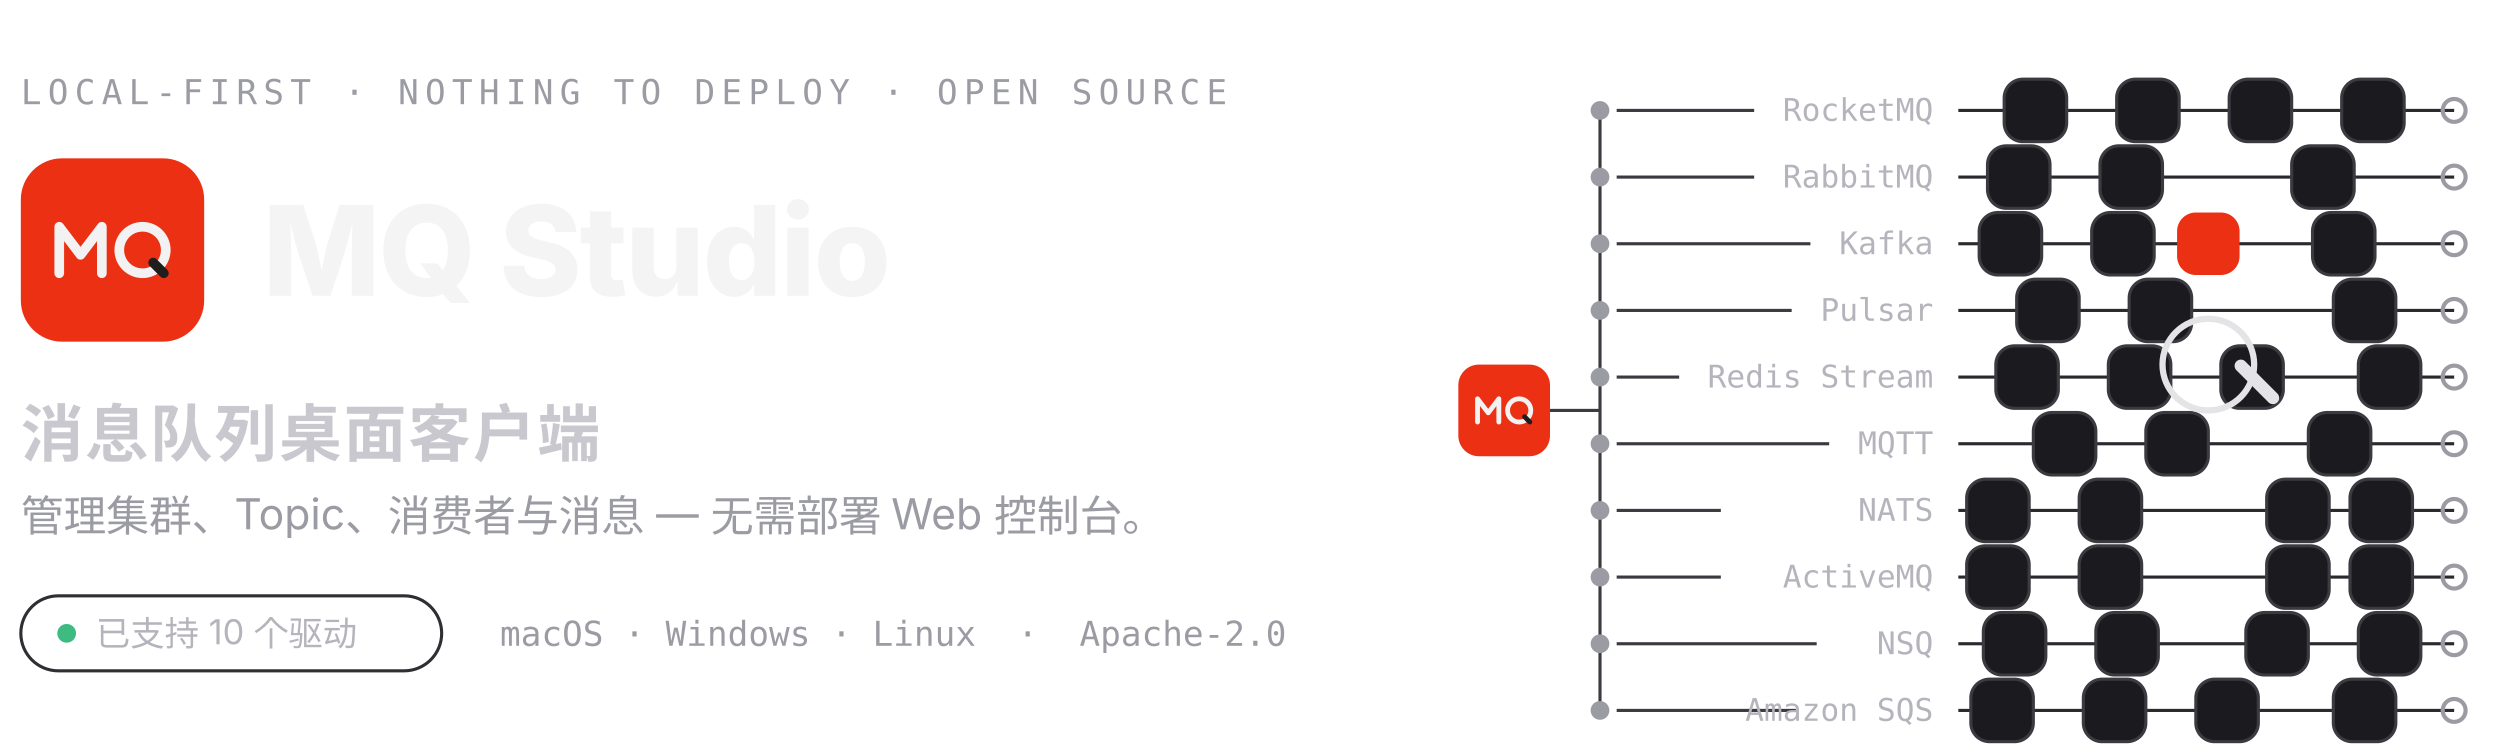
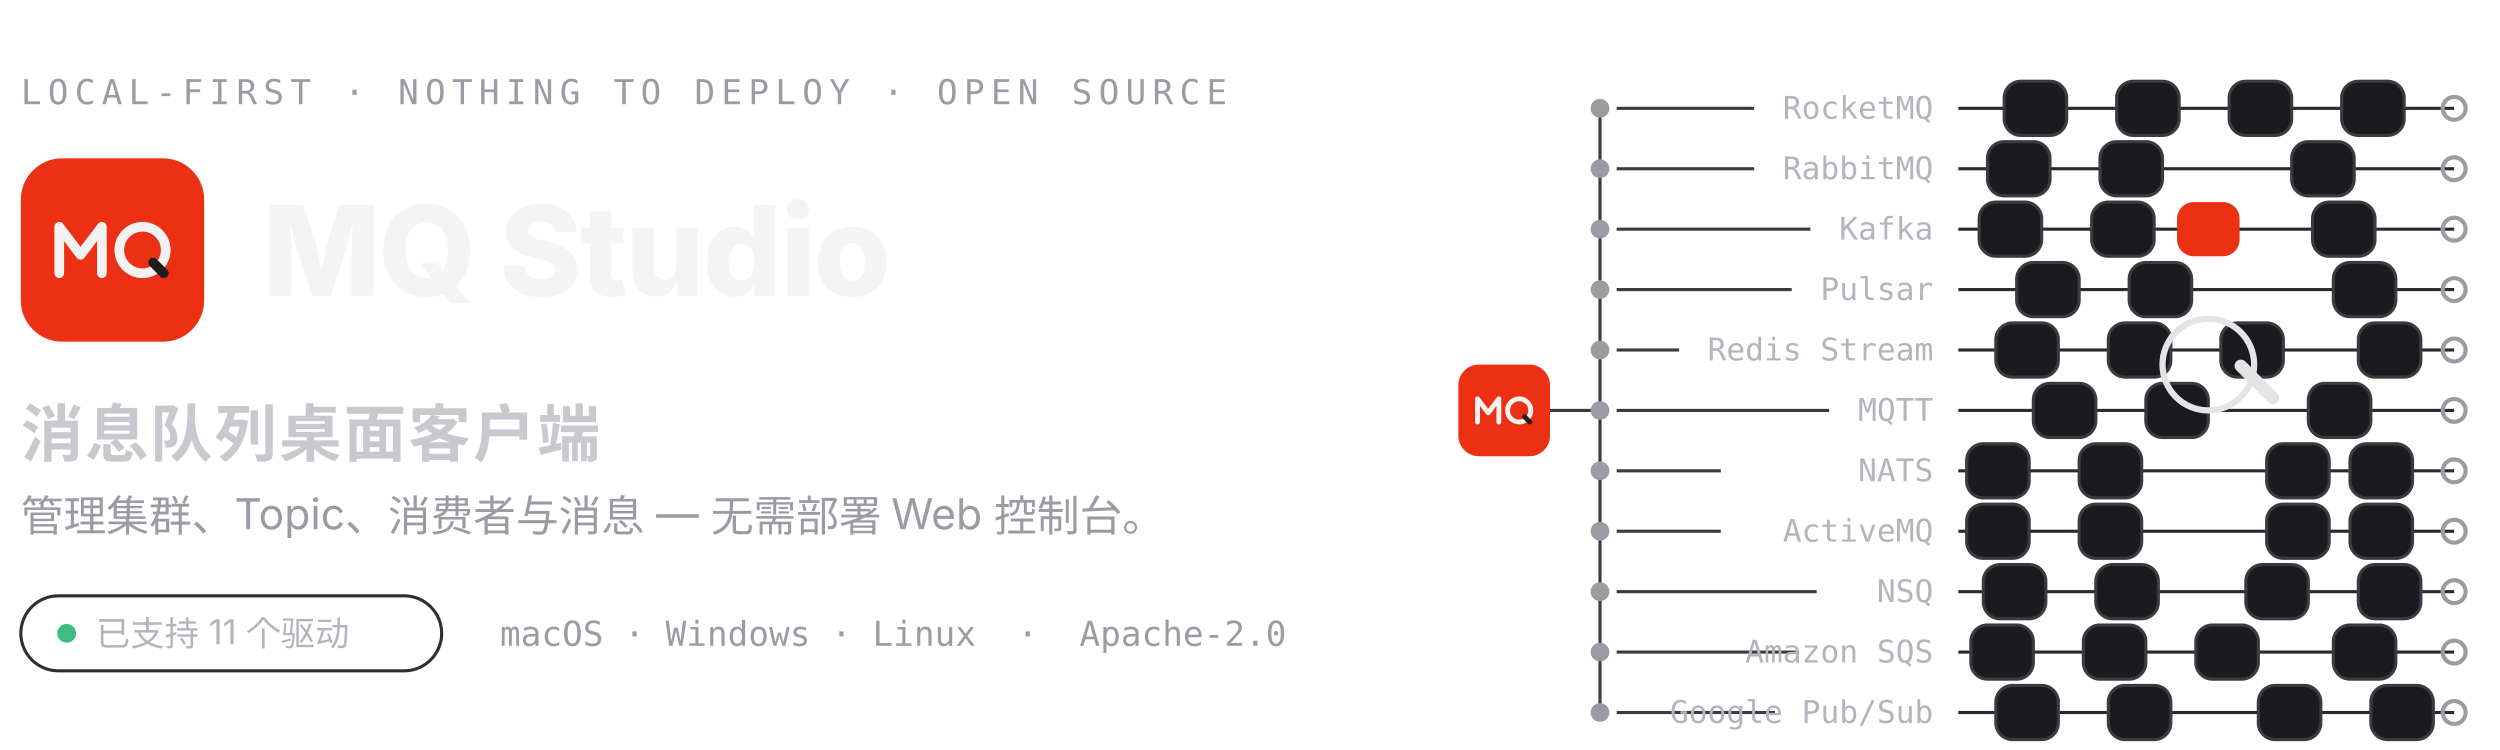
<svg xmlns="http://www.w3.org/2000/svg" width="1200" height="360" viewBox="0 0 1200 360" role="img" aria-labelledby="t d">
  <text x="10" y="50" font-family="ui-monospace,'SF Mono',Menlo,Consolas,monospace" font-size="16.5" letter-spacing="3" fill="#9B9BA3">LOCAL-FIRST · NOTHING TO DEPLOY · OPEN SOURCE</text>
  <g id="lockup">
    <rect x="10" y="76" width="88" height="88" rx="19.8" fill="#EC3013" />
    <g transform="translate(22.86 96.761) scale(0.46478)" fill="none" stroke-width="10">
      <path d="M12 74 L12 26 L34 55 L56 26 L56 74" stroke="#F3F2F2" stroke-linejoin="round" stroke-linecap="round" />
      <circle cx="98" cy="50" r="24" stroke="#F3F2F2" />
      <line x1="109" y1="63" x2="120" y2="74" stroke="#201E1D" stroke-linecap="round" />
    </g>
    <text x="126" y="142" font-family="-apple-system,'PingFang SC','Segoe UI','Microsoft YaHei',system-ui,sans-serif" font-size="60" font-weight="800" letter-spacing="-1" fill="#F4F4F5">MQ Studio</text>
  </g>
  <text x="10" y="219" font-family="-apple-system,'PingFang SC','Segoe UI','Microsoft YaHei',system-ui,sans-serif" font-size="30" font-weight="600" letter-spacing="1" fill="#C8C8CE">消息队列桌面客户端</text>
  <text x="10" y="255" font-family="-apple-system,'PingFang SC','Segoe UI','Microsoft YaHei',system-ui,sans-serif" font-size="20.5" fill="#9B9BA3">管理集群、Topic、消费者与消息 — 无需部署 Web 控制台。</text>
  <g id="meta">
    <rect x="10" y="286" width="202" height="36" rx="18" fill="none" stroke="#2E2E33" stroke-width="1.5" />
    <circle cx="32" cy="304" r="4.5" fill="#3DBB81" />
-     <text x="46" y="310" font-family="-apple-system,'PingFang SC','Segoe UI','Microsoft YaHei',system-ui,sans-serif" font-size="16.5" fill="#B4B4BC">已支持 10 个驱动</text>
+     <text x="46" y="310" font-family="-apple-system,'PingFang SC','Segoe UI','Microsoft YaHei',system-ui,sans-serif" font-size="16.5" fill="#B4B4BC">已支持 11 个驱动</text>
    <text x="240" y="310" font-family="ui-monospace,'SF Mono',Menlo,Consolas,monospace" font-size="16.5" fill="#9B9BA3">macOS · Windows · Linux  ·  Apache-2.0</text>
  </g>
  <g id="drivers">
    <rect x="700" y="175" width="44" height="44" rx="9.9" fill="#EC3013" />
    <g transform="translate(706.43 185.38) scale(0.23239)" fill="none" stroke-width="10">
      <path d="M12 74 L12 26 L34 55 L56 26 L56 74" stroke="#F3F2F2" stroke-linejoin="round" stroke-linecap="round" />
      <circle cx="98" cy="50" r="24" stroke="#F3F2F2" />
      <line x1="109" y1="63" x2="120" y2="74" stroke="#201E1D" stroke-linecap="round" />
    </g>
    <line x1="744" y1="197" x2="768" y2="197" stroke="#3A3A40" stroke-width="1.5" />
-     <line x1="768" y1="53" x2="768" y2="341" stroke="#3A3A40" stroke-width="1.5" />
-     <line x1="776" y1="53" x2="842" y2="53" stroke="#3A3A40" stroke-width="1.5" />
-     <text x="928" y="58" text-anchor="end" font-family="ui-monospace,'SF Mono',Menlo,Consolas,monospace" font-size="15" fill="#B4B4BC">RocketMQ</text>
-     <line x1="940" y1="53" x2="1178" y2="53" stroke="#2A2A2E" stroke-width="1.5" />
-     <circle cx="768" cy="53" r="4.5" fill="#9B9BA3" />
-     <circle cx="1178" cy="53" r="5.5" fill="none" stroke="#9B9BA3" stroke-width="2" />
-     <rect x="962" y="38" width="30" height="30" rx="9" fill="#1B1B1F" stroke="#3A3A40" stroke-width="1.5" />
-     <rect x="1016" y="38" width="30" height="30" rx="9" fill="#1B1B1F" stroke="#3A3A40" stroke-width="1.5" />
-     <rect x="1070" y="38" width="30" height="30" rx="9" fill="#1B1B1F" stroke="#3A3A40" stroke-width="1.5" />
-     <rect x="1124" y="38" width="30" height="30" rx="9" fill="#1B1B1F" stroke="#3A3A40" stroke-width="1.5" />
-     <line x1="776" y1="85" x2="842" y2="85" stroke="#3A3A40" stroke-width="1.5" />
-     <text x="928" y="90" text-anchor="end" font-family="ui-monospace,'SF Mono',Menlo,Consolas,monospace" font-size="15" fill="#B4B4BC">RabbitMQ</text>
-     <line x1="940" y1="85" x2="1178" y2="85" stroke="#2A2A2E" stroke-width="1.5" />
-     <circle cx="768" cy="85" r="4.5" fill="#9B9BA3" />
-     <circle cx="1178" cy="85" r="5.5" fill="none" stroke="#9B9BA3" stroke-width="2" />
-     <rect x="954" y="70" width="30" height="30" rx="9" fill="#1B1B1F" stroke="#3A3A40" stroke-width="1.5" />
-     <rect x="1008" y="70" width="30" height="30" rx="9" fill="#1B1B1F" stroke="#3A3A40" stroke-width="1.5" />
-     <rect x="1100" y="70" width="30" height="30" rx="9" fill="#1B1B1F" stroke="#3A3A40" stroke-width="1.5" />
-     <line x1="776" y1="117" x2="869" y2="117" stroke="#3A3A40" stroke-width="1.5" />
-     <text x="928" y="122" text-anchor="end" font-family="ui-monospace,'SF Mono',Menlo,Consolas,monospace" font-size="15" fill="#B4B4BC">Kafka</text>
-     <line x1="940" y1="117" x2="1178" y2="117" stroke="#2A2A2E" stroke-width="1.5" />
-     <circle cx="768" cy="117" r="4.5" fill="#9B9BA3" />
-     <circle cx="1178" cy="117" r="5.5" fill="none" stroke="#9B9BA3" stroke-width="2" />
-     <rect x="950" y="102" width="30" height="30" rx="9" fill="#1B1B1F" stroke="#3A3A40" stroke-width="1.5" />
-     <rect x="1004" y="102" width="30" height="30" rx="9" fill="#1B1B1F" stroke="#3A3A40" stroke-width="1.5" />
-     <rect x="1110" y="102" width="30" height="30" rx="9" fill="#1B1B1F" stroke="#3A3A40" stroke-width="1.5" />
-     <rect x="1045" y="102" width="30" height="30" rx="9" fill="#EC3013" />
-     <line x1="776" y1="149" x2="860" y2="149" stroke="#3A3A40" stroke-width="1.5" />
-     <text x="928" y="154" text-anchor="end" font-family="ui-monospace,'SF Mono',Menlo,Consolas,monospace" font-size="15" fill="#B4B4BC">Pulsar</text>
-     <line x1="940" y1="149" x2="1178" y2="149" stroke="#2A2A2E" stroke-width="1.5" />
-     <circle cx="768" cy="149" r="4.5" fill="#9B9BA3" />
-     <circle cx="1178" cy="149" r="5.5" fill="none" stroke="#9B9BA3" stroke-width="2" />
-     <rect x="968" y="134" width="30" height="30" rx="9" fill="#1B1B1F" stroke="#3A3A40" stroke-width="1.5" />
-     <rect x="1022" y="134" width="30" height="30" rx="9" fill="#1B1B1F" stroke="#3A3A40" stroke-width="1.5" />
-     <rect x="1120" y="134" width="30" height="30" rx="9" fill="#1B1B1F" stroke="#3A3A40" stroke-width="1.5" />
-     <line x1="776" y1="181" x2="806" y2="181" stroke="#3A3A40" stroke-width="1.5" />
-     <text x="928" y="186" text-anchor="end" font-family="ui-monospace,'SF Mono',Menlo,Consolas,monospace" font-size="15" fill="#B4B4BC">Redis Stream</text>
-     <line x1="940" y1="181" x2="1178" y2="181" stroke="#2A2A2E" stroke-width="1.5" />
-     <circle cx="768" cy="181" r="4.5" fill="#9B9BA3" />
-     <circle cx="1178" cy="181" r="5.5" fill="none" stroke="#9B9BA3" stroke-width="2" />
-     <rect x="958" y="166" width="30" height="30" rx="9" fill="#1B1B1F" stroke="#3A3A40" stroke-width="1.5" />
-     <rect x="1012" y="166" width="30" height="30" rx="9" fill="#1B1B1F" stroke="#3A3A40" stroke-width="1.5" />
-     <rect x="1066" y="166" width="30" height="30" rx="9" fill="#1B1B1F" stroke="#3A3A40" stroke-width="1.5" />
-     <rect x="1132" y="166" width="30" height="30" rx="9" fill="#1B1B1F" stroke="#3A3A40" stroke-width="1.5" />
-     <line x1="776" y1="213" x2="878" y2="213" stroke="#3A3A40" stroke-width="1.5" />
-     <text x="928" y="218" text-anchor="end" font-family="ui-monospace,'SF Mono',Menlo,Consolas,monospace" font-size="15" fill="#B4B4BC">MQTT</text>
-     <line x1="940" y1="213" x2="1178" y2="213" stroke="#2A2A2E" stroke-width="1.5" />
-     <circle cx="768" cy="213" r="4.5" fill="#9B9BA3" />
-     <circle cx="1178" cy="213" r="5.5" fill="none" stroke="#9B9BA3" stroke-width="2" />
-     <rect x="976" y="198" width="30" height="30" rx="9" fill="#1B1B1F" stroke="#3A3A40" stroke-width="1.5" />
-     <rect x="1030" y="198" width="30" height="30" rx="9" fill="#1B1B1F" stroke="#3A3A40" stroke-width="1.5" />
-     <rect x="1108" y="198" width="30" height="30" rx="9" fill="#1B1B1F" stroke="#3A3A40" stroke-width="1.5" />
-     <line x1="776" y1="245" x2="826" y2="245" stroke="#3A3A40" stroke-width="1.5" />
-     <text x="928" y="250" text-anchor="end" font-family="ui-monospace,'SF Mono',Menlo,Consolas,monospace" font-size="15" fill="#B4B4BC">NATS</text>
-     <line x1="940" y1="245" x2="1178" y2="245" stroke="#2A2A2E" stroke-width="1.5" />
-     <circle cx="768" cy="245" r="4.5" fill="#9B9BA3" />
-     <circle cx="1178" cy="245" r="5.5" fill="none" stroke="#9B9BA3" stroke-width="2" />
-     <rect x="944" y="230" width="30" height="30" rx="9" fill="#1B1B1F" stroke="#3A3A40" stroke-width="1.5" />
-     <rect x="998" y="230" width="30" height="30" rx="9" fill="#1B1B1F" stroke="#3A3A40" stroke-width="1.5" />
-     <rect x="1088" y="230" width="30" height="30" rx="9" fill="#1B1B1F" stroke="#3A3A40" stroke-width="1.5" />
-     <rect x="1128" y="230" width="30" height="30" rx="9" fill="#1B1B1F" stroke="#3A3A40" stroke-width="1.5" />
-     <line x1="776" y1="277" x2="826" y2="277" stroke="#3A3A40" stroke-width="1.5" />
-     <text x="928" y="282" text-anchor="end" font-family="ui-monospace,'SF Mono',Menlo,Consolas,monospace" font-size="15" fill="#B4B4BC">ActiveMQ</text>
-     <line x1="940" y1="277" x2="1178" y2="277" stroke="#2A2A2E" stroke-width="1.5" />
-     <circle cx="768" cy="277" r="4.5" fill="#9B9BA3" />
-     <circle cx="1178" cy="277" r="5.5" fill="none" stroke="#9B9BA3" stroke-width="2" />
-     <rect x="944" y="262" width="30" height="30" rx="9" fill="#1B1B1F" stroke="#3A3A40" stroke-width="1.5" />
-     <rect x="998" y="262" width="30" height="30" rx="9" fill="#1B1B1F" stroke="#3A3A40" stroke-width="1.5" />
-     <rect x="1088" y="262" width="30" height="30" rx="9" fill="#1B1B1F" stroke="#3A3A40" stroke-width="1.5" />
-     <rect x="1128" y="262" width="30" height="30" rx="9" fill="#1B1B1F" stroke="#3A3A40" stroke-width="1.5" />
-     <line x1="776" y1="309" x2="872" y2="309" stroke="#3A3A40" stroke-width="1.5" />
-     <text x="928" y="314" text-anchor="end" font-family="ui-monospace,'SF Mono',Menlo,Consolas,monospace" font-size="15" fill="#B4B4BC">NSQ</text>
-     <line x1="940" y1="309" x2="1178" y2="309" stroke="#2A2A2E" stroke-width="1.5" />
-     <circle cx="768" cy="309" r="4.5" fill="#9B9BA3" />
-     <circle cx="1178" cy="309" r="5.5" fill="none" stroke="#9B9BA3" stroke-width="2" />
-     <rect x="952" y="294" width="30" height="30" rx="9" fill="#1B1B1F" stroke="#3A3A40" stroke-width="1.5" />
-     <rect x="1006" y="294" width="30" height="30" rx="9" fill="#1B1B1F" stroke="#3A3A40" stroke-width="1.5" />
-     <rect x="1078" y="294" width="30" height="30" rx="9" fill="#1B1B1F" stroke="#3A3A40" stroke-width="1.5" />
-     <rect x="1132" y="294" width="30" height="30" rx="9" fill="#1B1B1F" stroke="#3A3A40" stroke-width="1.5" />
-     <line x1="776" y1="341" x2="862" y2="341" stroke="#3A3A40" stroke-width="1.5" />
-     <text x="928" y="346" text-anchor="end" font-family="ui-monospace,'SF Mono',Menlo,Consolas,monospace" font-size="15" fill="#B4B4BC">Amazon SQS</text>
-     <line x1="940" y1="341" x2="1178" y2="341" stroke="#2A2A2E" stroke-width="1.5" />
-     <circle cx="768" cy="341" r="4.5" fill="#9B9BA3" />
-     <circle cx="1178" cy="341" r="5.5" fill="none" stroke="#9B9BA3" stroke-width="2" />
-     <rect x="946" y="326" width="30" height="30" rx="9" fill="#1B1B1F" stroke="#3A3A40" stroke-width="1.5" />
-     <rect x="1000" y="326" width="30" height="30" rx="9" fill="#1B1B1F" stroke="#3A3A40" stroke-width="1.5" />
-     <rect x="1054" y="326" width="30" height="30" rx="9" fill="#1B1B1F" stroke="#3A3A40" stroke-width="1.5" />
-     <rect x="1120" y="326" width="30" height="30" rx="9" fill="#1B1B1F" stroke="#3A3A40" stroke-width="1.5" />
+     <line x1="768" y1="52" x2="768" y2="342" stroke="#3A3A40" stroke-width="1.5" />
+     <line x1="776" y1="52" x2="842" y2="52" stroke="#3A3A40" stroke-width="1.5" />
+     <text x="928" y="57" text-anchor="end" font-family="ui-monospace,'SF Mono',Menlo,Consolas,monospace" font-size="15" fill="#B4B4BC">RocketMQ</text>
+     <line x1="940" y1="52" x2="1178" y2="52" stroke="#2A2A2E" stroke-width="1.5" />
+     <circle cx="768" cy="52" r="4.5" fill="#9B9BA3" />
+     <circle cx="1178" cy="52" r="5.5" fill="none" stroke="#9B9BA3" stroke-width="2" />
+     <rect x="962" y="39" width="30" height="26" rx="8" fill="#1B1B1F" stroke="#3A3A40" stroke-width="1.5" />
+     <rect x="1016" y="39" width="30" height="26" rx="8" fill="#1B1B1F" stroke="#3A3A40" stroke-width="1.5" />
+     <rect x="1070" y="39" width="30" height="26" rx="8" fill="#1B1B1F" stroke="#3A3A40" stroke-width="1.5" />
+     <rect x="1124" y="39" width="30" height="26" rx="8" fill="#1B1B1F" stroke="#3A3A40" stroke-width="1.5" />
+     <line x1="776" y1="81" x2="842" y2="81" stroke="#3A3A40" stroke-width="1.5" />
+     <text x="928" y="86" text-anchor="end" font-family="ui-monospace,'SF Mono',Menlo,Consolas,monospace" font-size="15" fill="#B4B4BC">RabbitMQ</text>
+     <line x1="940" y1="81" x2="1178" y2="81" stroke="#2A2A2E" stroke-width="1.5" />
+     <circle cx="768" cy="81" r="4.5" fill="#9B9BA3" />
+     <circle cx="1178" cy="81" r="5.5" fill="none" stroke="#9B9BA3" stroke-width="2" />
+     <rect x="954" y="68" width="30" height="26" rx="8" fill="#1B1B1F" stroke="#3A3A40" stroke-width="1.5" />
+     <rect x="1008" y="68" width="30" height="26" rx="8" fill="#1B1B1F" stroke="#3A3A40" stroke-width="1.5" />
+     <rect x="1100" y="68" width="30" height="26" rx="8" fill="#1B1B1F" stroke="#3A3A40" stroke-width="1.5" />
+     <line x1="776" y1="110" x2="869" y2="110" stroke="#3A3A40" stroke-width="1.5" />
+     <text x="928" y="115" text-anchor="end" font-family="ui-monospace,'SF Mono',Menlo,Consolas,monospace" font-size="15" fill="#B4B4BC">Kafka</text>
+     <line x1="940" y1="110" x2="1178" y2="110" stroke="#2A2A2E" stroke-width="1.5" />
+     <circle cx="768" cy="110" r="4.5" fill="#9B9BA3" />
+     <circle cx="1178" cy="110" r="5.5" fill="none" stroke="#9B9BA3" stroke-width="2" />
+     <rect x="950" y="97" width="30" height="26" rx="8" fill="#1B1B1F" stroke="#3A3A40" stroke-width="1.5" />
+     <rect x="1004" y="97" width="30" height="26" rx="8" fill="#1B1B1F" stroke="#3A3A40" stroke-width="1.5" />
+     <rect x="1110" y="97" width="30" height="26" rx="8" fill="#1B1B1F" stroke="#3A3A40" stroke-width="1.5" />
+     <rect x="1045" y="97" width="30" height="26" rx="8" fill="#EC3013" />
+     <line x1="776" y1="139" x2="860" y2="139" stroke="#3A3A40" stroke-width="1.5" />
+     <text x="928" y="144" text-anchor="end" font-family="ui-monospace,'SF Mono',Menlo,Consolas,monospace" font-size="15" fill="#B4B4BC">Pulsar</text>
+     <line x1="940" y1="139" x2="1178" y2="139" stroke="#2A2A2E" stroke-width="1.5" />
+     <circle cx="768" cy="139" r="4.5" fill="#9B9BA3" />
+     <circle cx="1178" cy="139" r="5.5" fill="none" stroke="#9B9BA3" stroke-width="2" />
+     <rect x="968" y="126" width="30" height="26" rx="8" fill="#1B1B1F" stroke="#3A3A40" stroke-width="1.5" />
+     <rect x="1022" y="126" width="30" height="26" rx="8" fill="#1B1B1F" stroke="#3A3A40" stroke-width="1.5" />
+     <rect x="1120" y="126" width="30" height="26" rx="8" fill="#1B1B1F" stroke="#3A3A40" stroke-width="1.5" />
+     <line x1="776" y1="168" x2="806" y2="168" stroke="#3A3A40" stroke-width="1.5" />
+     <text x="928" y="173" text-anchor="end" font-family="ui-monospace,'SF Mono',Menlo,Consolas,monospace" font-size="15" fill="#B4B4BC">Redis Stream</text>
+     <line x1="940" y1="168" x2="1178" y2="168" stroke="#2A2A2E" stroke-width="1.5" />
+     <circle cx="768" cy="168" r="4.5" fill="#9B9BA3" />
+     <circle cx="1178" cy="168" r="5.5" fill="none" stroke="#9B9BA3" stroke-width="2" />
+     <rect x="958" y="155" width="30" height="26" rx="8" fill="#1B1B1F" stroke="#3A3A40" stroke-width="1.5" />
+     <rect x="1012" y="155" width="30" height="26" rx="8" fill="#1B1B1F" stroke="#3A3A40" stroke-width="1.5" />
+     <rect x="1066" y="155" width="30" height="26" rx="8" fill="#1B1B1F" stroke="#3A3A40" stroke-width="1.5" />
+     <rect x="1132" y="155" width="30" height="26" rx="8" fill="#1B1B1F" stroke="#3A3A40" stroke-width="1.5" />
+     <line x1="776" y1="197" x2="878" y2="197" stroke="#3A3A40" stroke-width="1.5" />
+     <text x="928" y="202" text-anchor="end" font-family="ui-monospace,'SF Mono',Menlo,Consolas,monospace" font-size="15" fill="#B4B4BC">MQTT</text>
+     <line x1="940" y1="197" x2="1178" y2="197" stroke="#2A2A2E" stroke-width="1.5" />
+     <circle cx="768" cy="197" r="4.5" fill="#9B9BA3" />
+     <circle cx="1178" cy="197" r="5.5" fill="none" stroke="#9B9BA3" stroke-width="2" />
+     <rect x="976" y="184" width="30" height="26" rx="8" fill="#1B1B1F" stroke="#3A3A40" stroke-width="1.5" />
+     <rect x="1030" y="184" width="30" height="26" rx="8" fill="#1B1B1F" stroke="#3A3A40" stroke-width="1.5" />
+     <rect x="1108" y="184" width="30" height="26" rx="8" fill="#1B1B1F" stroke="#3A3A40" stroke-width="1.5" />
+     <line x1="776" y1="226" x2="826" y2="226" stroke="#3A3A40" stroke-width="1.5" />
+     <text x="928" y="231" text-anchor="end" font-family="ui-monospace,'SF Mono',Menlo,Consolas,monospace" font-size="15" fill="#B4B4BC">NATS</text>
+     <line x1="940" y1="226" x2="1178" y2="226" stroke="#2A2A2E" stroke-width="1.5" />
+     <circle cx="768" cy="226" r="4.5" fill="#9B9BA3" />
+     <circle cx="1178" cy="226" r="5.5" fill="none" stroke="#9B9BA3" stroke-width="2" />
+     <rect x="944" y="213" width="30" height="26" rx="8" fill="#1B1B1F" stroke="#3A3A40" stroke-width="1.5" />
+     <rect x="998" y="213" width="30" height="26" rx="8" fill="#1B1B1F" stroke="#3A3A40" stroke-width="1.5" />
+     <rect x="1088" y="213" width="30" height="26" rx="8" fill="#1B1B1F" stroke="#3A3A40" stroke-width="1.5" />
+     <rect x="1128" y="213" width="30" height="26" rx="8" fill="#1B1B1F" stroke="#3A3A40" stroke-width="1.5" />
+     <line x1="776" y1="255" x2="826" y2="255" stroke="#3A3A40" stroke-width="1.5" />
+     <text x="928" y="260" text-anchor="end" font-family="ui-monospace,'SF Mono',Menlo,Consolas,monospace" font-size="15" fill="#B4B4BC">ActiveMQ</text>
+     <line x1="940" y1="255" x2="1178" y2="255" stroke="#2A2A2E" stroke-width="1.5" />
+     <circle cx="768" cy="255" r="4.5" fill="#9B9BA3" />
+     <circle cx="1178" cy="255" r="5.5" fill="none" stroke="#9B9BA3" stroke-width="2" />
+     <rect x="944" y="242" width="30" height="26" rx="8" fill="#1B1B1F" stroke="#3A3A40" stroke-width="1.5" />
+     <rect x="998" y="242" width="30" height="26" rx="8" fill="#1B1B1F" stroke="#3A3A40" stroke-width="1.5" />
+     <rect x="1088" y="242" width="30" height="26" rx="8" fill="#1B1B1F" stroke="#3A3A40" stroke-width="1.5" />
+     <rect x="1128" y="242" width="30" height="26" rx="8" fill="#1B1B1F" stroke="#3A3A40" stroke-width="1.5" />
+     <line x1="776" y1="284" x2="872" y2="284" stroke="#3A3A40" stroke-width="1.5" />
+     <text x="928" y="289" text-anchor="end" font-family="ui-monospace,'SF Mono',Menlo,Consolas,monospace" font-size="15" fill="#B4B4BC">NSQ</text>
+     <line x1="940" y1="284" x2="1178" y2="284" stroke="#2A2A2E" stroke-width="1.5" />
+     <circle cx="768" cy="284" r="4.5" fill="#9B9BA3" />
+     <circle cx="1178" cy="284" r="5.5" fill="none" stroke="#9B9BA3" stroke-width="2" />
+     <rect x="952" y="271" width="30" height="26" rx="8" fill="#1B1B1F" stroke="#3A3A40" stroke-width="1.5" />
+     <rect x="1006" y="271" width="30" height="26" rx="8" fill="#1B1B1F" stroke="#3A3A40" stroke-width="1.5" />
+     <rect x="1078" y="271" width="30" height="26" rx="8" fill="#1B1B1F" stroke="#3A3A40" stroke-width="1.5" />
+     <rect x="1132" y="271" width="30" height="26" rx="8" fill="#1B1B1F" stroke="#3A3A40" stroke-width="1.5" />
+     <line x1="776" y1="313" x2="862" y2="313" stroke="#3A3A40" stroke-width="1.5" />
+     <text x="928" y="318" text-anchor="end" font-family="ui-monospace,'SF Mono',Menlo,Consolas,monospace" font-size="15" fill="#B4B4BC">Amazon SQS</text>
+     <line x1="940" y1="313" x2="1178" y2="313" stroke="#2A2A2E" stroke-width="1.5" />
+     <circle cx="768" cy="313" r="4.5" fill="#9B9BA3" />
+     <circle cx="1178" cy="313" r="5.5" fill="none" stroke="#9B9BA3" stroke-width="2" />
+     <rect x="946" y="300" width="30" height="26" rx="8" fill="#1B1B1F" stroke="#3A3A40" stroke-width="1.5" />
+     <rect x="1000" y="300" width="30" height="26" rx="8" fill="#1B1B1F" stroke="#3A3A40" stroke-width="1.5" />
+     <rect x="1054" y="300" width="30" height="26" rx="8" fill="#1B1B1F" stroke="#3A3A40" stroke-width="1.5" />
+     <rect x="1120" y="300" width="30" height="26" rx="8" fill="#1B1B1F" stroke="#3A3A40" stroke-width="1.5" />
+     <line x1="776" y1="342" x2="852" y2="342" stroke="#3A3A40" stroke-width="1.5" />
+     <text x="928" y="347" text-anchor="end" font-family="ui-monospace,'SF Mono',Menlo,Consolas,monospace" font-size="15" fill="#B4B4BC">Google Pub/Sub</text>
+     <line x1="940" y1="342" x2="1178" y2="342" stroke="#2A2A2E" stroke-width="1.5" />
+     <circle cx="768" cy="342" r="4.5" fill="#9B9BA3" />
+     <circle cx="1178" cy="342" r="5.5" fill="none" stroke="#9B9BA3" stroke-width="2" />
+     <rect x="958" y="329" width="30" height="26" rx="8" fill="#1B1B1F" stroke="#3A3A40" stroke-width="1.5" />
+     <rect x="1012" y="329" width="30" height="26" rx="8" fill="#1B1B1F" stroke="#3A3A40" stroke-width="1.5" />
+     <rect x="1084" y="329" width="30" height="26" rx="8" fill="#1B1B1F" stroke="#3A3A40" stroke-width="1.5" />
+     <rect x="1138" y="329" width="30" height="26" rx="8" fill="#1B1B1F" stroke="#3A3A40" stroke-width="1.5" />
  </g>
  <g id="inspect">
    <circle cx="1060" cy="175" r="22" fill="none" stroke="#E4E4E7" stroke-width="3" />
    <line x1="1075.6" y1="175.6" x2="1091" y2="191" stroke="#E4E4E7" stroke-width="6" stroke-linecap="round" />
  </g>
</svg>
